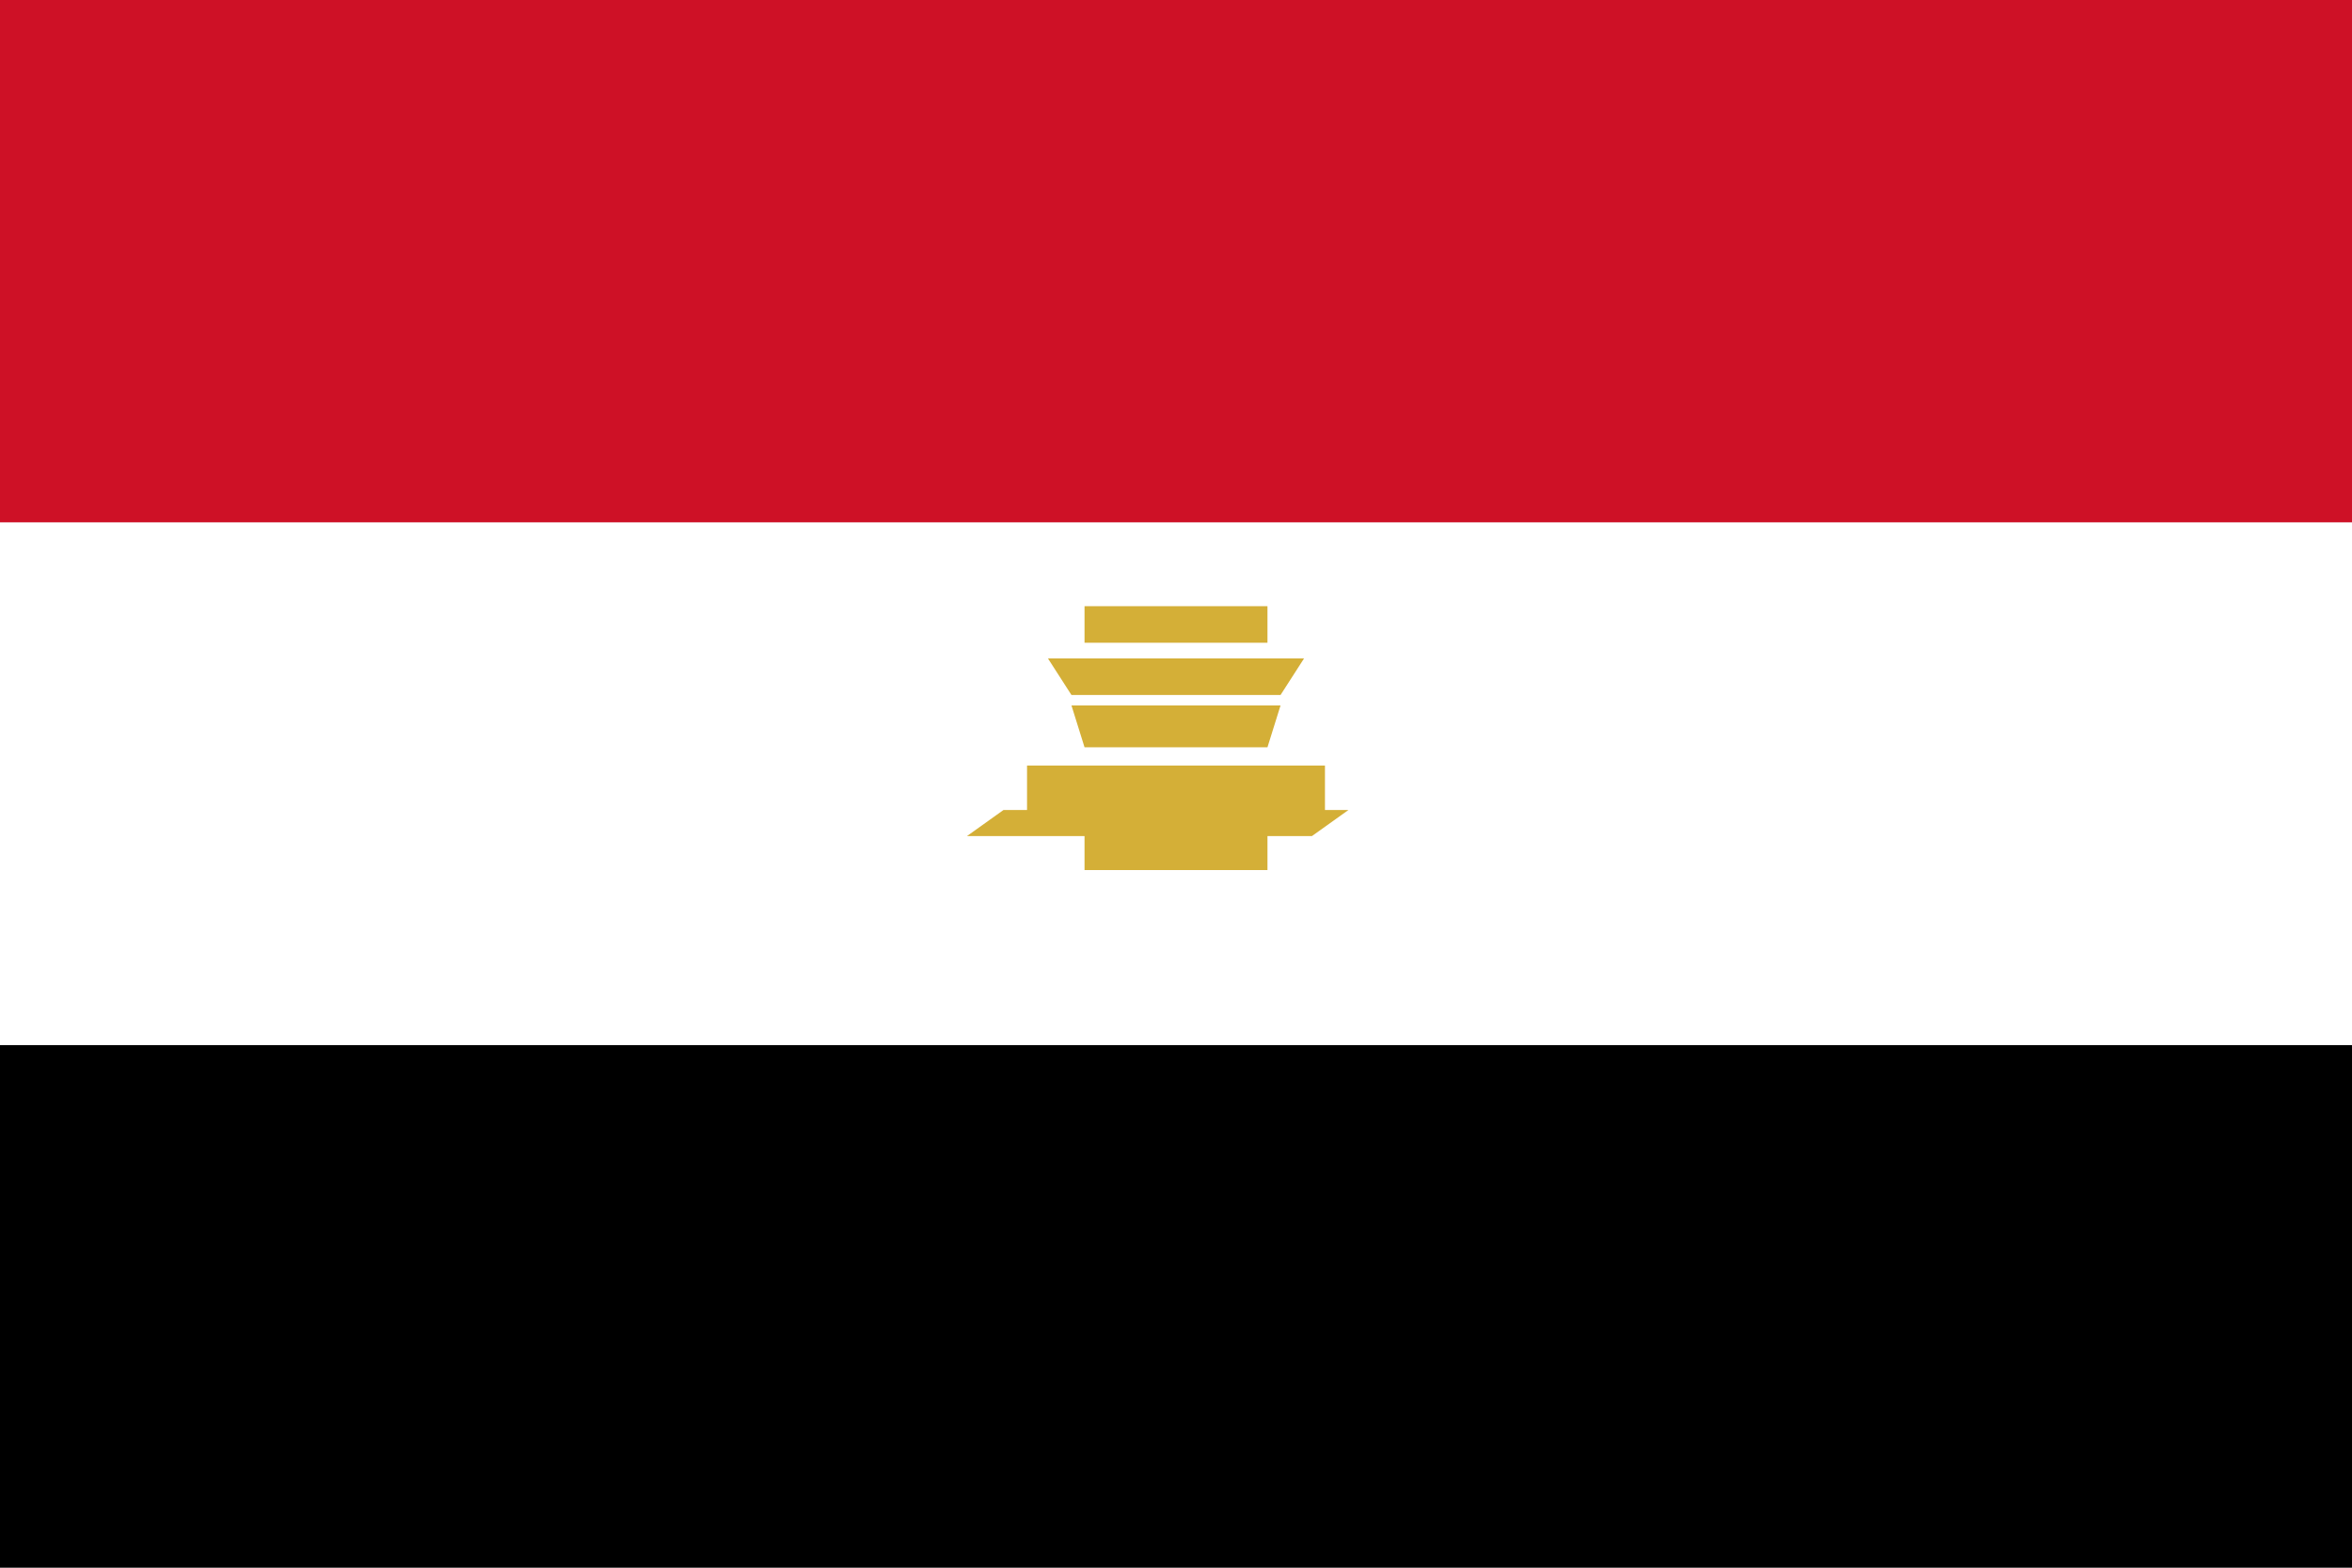
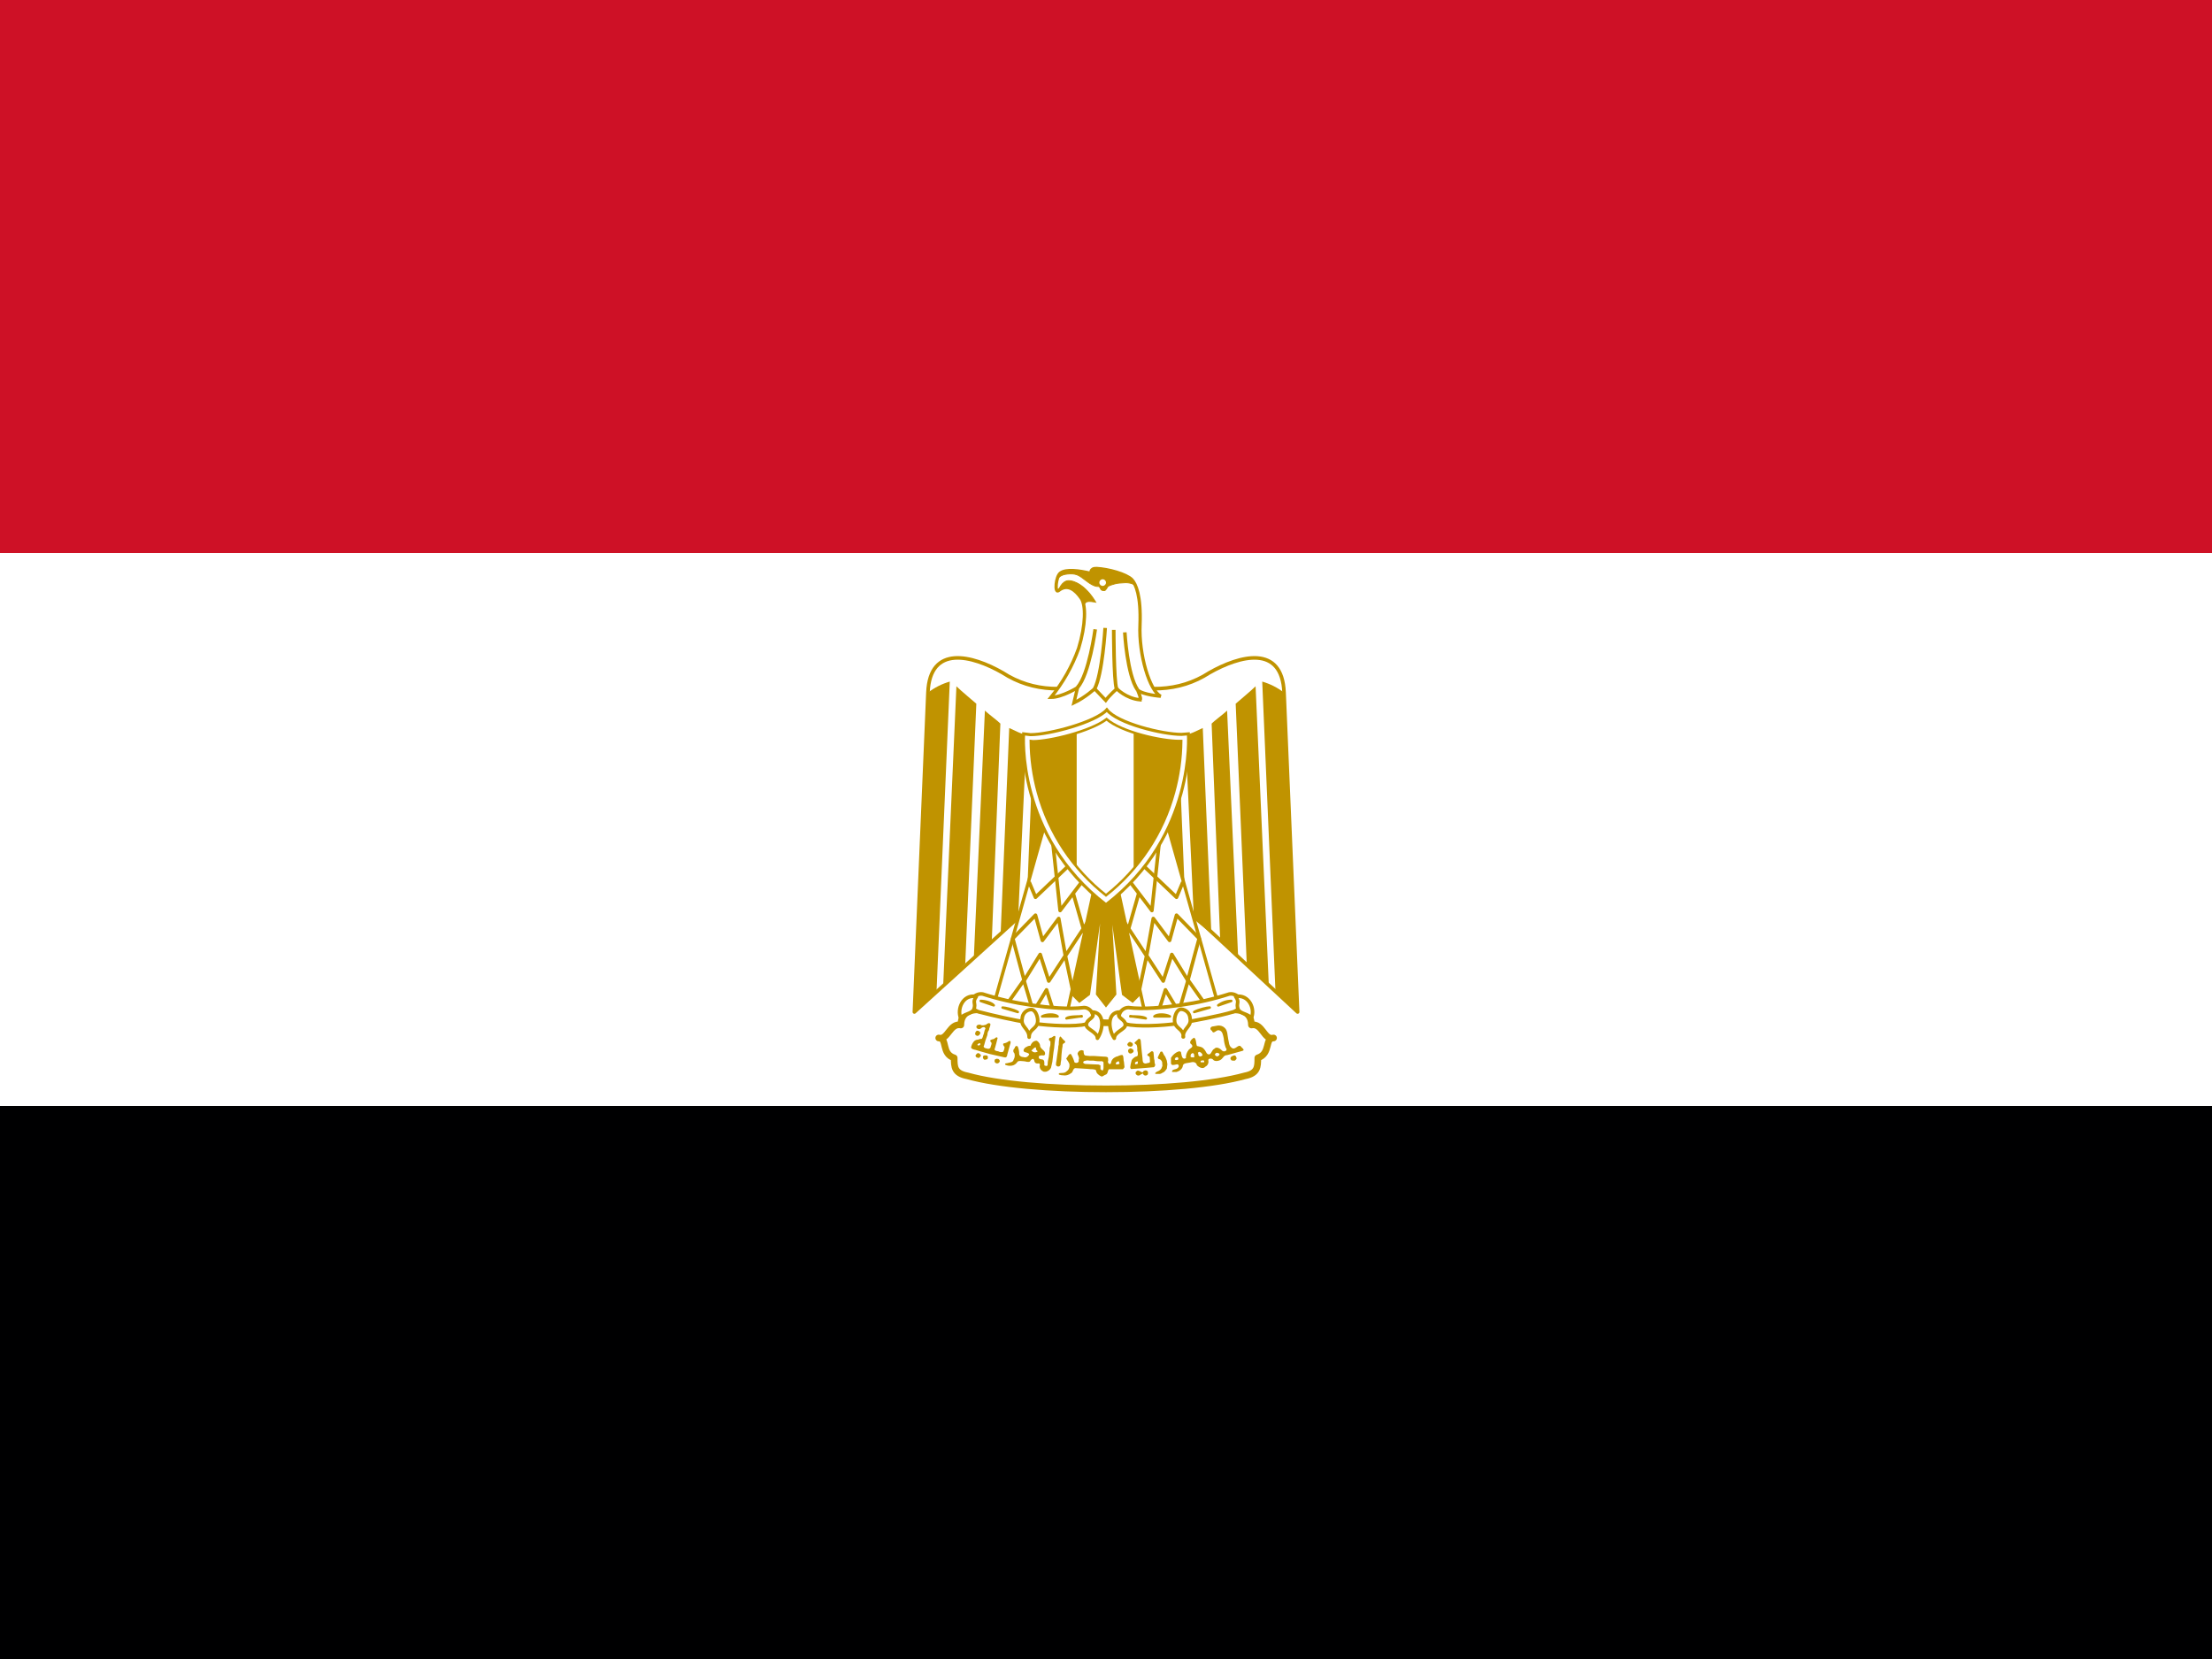
- <svg xmlns="http://www.w3.org/2000/svg" viewBox="0 0 900 600" role="img" aria-label="エジプト国旗">
-   <rect width="900" height="200" fill="#ce1126" />
-   <rect y="200" width="900" height="200" fill="#fff" />
-   <rect y="400" width="900" height="200" fill="#000" />
-   <g transform="translate(450 300)">
-     <path fill="#c8102e" d="M-42-67h84v8h-84z" opacity="0" />
-     <path fill="#d4af37" d="M-35-68h70v14h-70zM-49-48h98l-9 14h-80zm9 18h80l-5 16h-70zm-17 23h114v17H-57zm22 22h70v18h-70zm-31-5h132l-14 10H-80z" />
+ <svg xmlns="http://www.w3.org/2000/svg" xmlns:xlink="http://www.w3.org/1999/xlink" id="flag-icons-eg" viewBox="0 0 640 480">
+   <path fill="#000001" d="M0 320h640v160H0z" />
+   <path fill="#fff" d="M0 160h640v160H0z" />
+   <path fill="#ce1126" d="M0 0h640v160H0z" />
+   <g fill="#fff" stroke="#c09300" transform="translate(-40)scale(.8)">
+     <path stroke-linejoin="round" stroke-width="1.3" d="m450.8 302.4 68.5 63.6-4.9-115.5c-.7-17.5-15.9-13.5-27-7.2-11.1 7.2-24 7.2-37.4 2.5-13.5 4.7-26.3 4.7-37.4-2.5-11-6.3-26.3-10.3-27 7.2L380.7 366z" />
+     <path id="eg-a" fill="#c09300" stroke="none" d="m393.5 246.5-4.8 112.3-8 7.2 4.9-115.5a24 24 0 0 1 7.9-4m9.6 8-4 94-8 8.2 4.8-108.5c1.6 1.6 6.3 5.5 7.2 6.3m8.7 7.2-3.1 78.4-6.5 6.3 4-89.4c1.6 1.5 4.8 3.8 5.6 4.7m9.5 4-3.1 66.8-6.3 5.1 3.1-74.3c1.6.7 4.7 2.4 6.3 2.4m8.8 0-2.3 55.7-6.5 6.3 2.5-61.3c1.5 0 5.6 0 6.3-.7" />
+     <use xlink:href="#eg-a" width="100%" height="100%" transform="matrix(-1 0 0 1 900 0)" />
+     <path fill="#c09300" stroke-width="1.1" d="m453.2 315 9.6 43.8-3.2 3.2-3.3-2.5-5.4-39 2.3 39-3.2 4-3.1-4 2.3-39-5.5 39-3.3 2.5-3.2-3.2 9.6-43.7h6.4z" />
+     <g id="eg-b" fill="none" stroke-linejoin="round" stroke-width="1.3">
+       <path fill="#fff" stroke-width="1.2" d="m428.5 295.8-19.1 67.7 26.3 4 11.1-50.9z" />
+       <path d="m422.2 319 2.3 5.5 12.4-11.8" />
+       <path d="m430.8 305 2.6 24.3 7.9-10.4m-3.2 4 4.3 15m1.7-5.5-8.7 13.2m2.7 13.2-2.8-13.2-2.4-13.4-5.9 7.9-2.5-9.1-8.2 8.4 4.1 15.2 5.8-9.4 3.1 9.6 6-9.2" />
+       <path d="m415 362 5.3-7.5 3.4 11.5 4.8-8 3.1 9.6" />
+     </g>
+     <use xlink:href="#eg-b" width="100%" height="100%" transform="matrix(-1 0 0 1 900 0)" />
+     <g stroke-linecap="round" stroke-linejoin="round" stroke-width="1.3">
+       <path stroke-width="2.4" d="M450 393.8c20 0 39-1.6 50.2-4.7 4.7-.9 4.7-3.3 4.7-6.5 4.8-1.6 2.4-7.2 5.7-7.2-3.4 1-4-5.5-8-4.7 0-5.6-5.7-6.3-10.4-4.7-9.5 3.1-26.3 3.9-42.2 3.9-16-.8-32.6-.8-42.2-4-4.7-1.5-10.3-.8-10.3 4.8-4-.8-4.7 5.6-8 4.7 3.3 0 .8 5.7 5.6 7.2 0 3.2 0 5.6 4.8 6.5 11 3.1 30.2 4.7 50.1 4.7" />
+       <path d="M422.9 363.5c6.4.9 13.6 1.6 19.2.9 3.2 0 5.5 5.5-.9 6.3-5.5.7-14.3 0-19-.8a231 231 0 0 1-18.4-4c-5.6-2.4-1.6-7 1.6-6.4a105 105 0 0 0 17.5 4m54.2 0c-6.4.9-13.6 1.6-19 .9-3.4 0-5.7 5.5.7 6.3 5.6.7 14.3 0 19-.8 4-.8 12.8-2.3 18.4-4 5.6-2.4 1.6-7-1.6-6.4a105 105 0 0 1-17.5 4" />
+       <path d="M403 360.4c-4.8-.9-7 4.7-5.5 7.9.7-1.6 4-1.6 4.7-3.2.9-2.4-.7-2.4.9-4.7zm19.2 14.7c0-3.2 3.1-2.8 3.1-6 0-1.5-.8-4-2.4-4a3.4 3.4 0 0 0-3.2 3.2c-.7 3.1 2.5 3.6 2.5 6.8m22.7-9.1c4.7 0 4.2 6.3 2 9.5 0-2.3-4-3.2-4-4.8 0-2.4 3.6-2.4 2-4.7m52-5.6c4.9-.9 7.2 4.7 5.6 7.9-.7-1.6-4-1.6-4.7-3.2-.9-2.4.7-2.4-.9-4.7M478 375c0-3.2-3.2-2.8-3.2-6 0-1.5.8-4 2.4-4a3.4 3.4 0 0 1 3.2 3.2c.7 3.1-2.5 3.6-2.5 6.8zm-23-9c-4.7 0-4.2 6.3-2 9.5 0-2.3 4-3.2 4-4.8 0-2.4-3.6-2.4-2-4.7" />
+       <path stroke-width=".9" d="M404.7 362c1.6 0 4 .7 4.7 1.6zm7.9 2.4c.8 0 4 .7 5.5 1.6zm28.6 3.2c-1.5 0-4.7 0-5.5.7l5.5-.8zm-8.7 0c-.9-.9-4-.9-5.6 0zm62.8-5.6a8 8 0 0 0-4.7 1.6zm-7.8 2.4c-1 0-4 .7-5.6 1.6zm-28.7 3.2c1.5 0 4.7 0 5.6.7l-5.6-.8zm8.7 0c.9-.9 4-.9 5.6 0z" />
+       <g fill="#c09300" stroke="none">
+         <path d="M403.3 374.6q-.8-.3-.6-1 .3-1 1-.8c.4 0 .9.6.9.8l-.4.7-.2.1q-.1.3-.7.2m55 3.9q-.4-.2-.6-.7c0-.4.6-1 1-1l.8.4q.5.6-.1 1.2-.5.3-1.1 0zm.3 2.5q-.5-.2-.6-.8t.5-.9l.4-.2.4.2q.6.2.7.8 0 .5-.7.8-.4.3-.7 0z" />
+         <path d="M407.8 370q-.7.1-1.2.6c-.6.1-1.4.5-2 0-.6-.1-1.4 0-1.5.8.1.7 1 1 1.6.6.4-.5 1.5-.9 1.7 0-.5.8-.4 1.7-.8 2.4q-.1.7-.5 1.3-.8 0-1.4.3a2 2 0 0 0-1.6.8q-.7.9-.9 2c.1.6 1 .8 1.6.9l2 .6 3.2.9 4.8 1.1.5.1c.7.2 1-.5 1-1l1-3.6c.2-.5.5-1.5-.4-1.3q-.7.6-1.6.8c-.9 0-.4 1 0 1.3q0 1-.5 1.8-.9.3-1.8-.2c-.5 0-1.7-.3-1.2-1l.5-1.8.5-2c-.4-.7-1 .3-1.5.4s-1.6.3-1 1c.6.4.2 1.1 0 1.7 0 .7-.8 1-1.4.7-.6 0-1.5-.5-1-1.1l.5-1.8.7-2q0-1 .6-1.8c0-.7.5-1.3.5-2q0-.4-.4-.4zm-3.7 7.3h.3q.3.3 0 .6l-.3.2q-.7 0-.6-.3l.3-.3zm-1 5q-.7-.5.3-1.3.4-.3.9.1.9.6 0 1.3-.2.3-.5.2t-.7-.2zm3 1a1 1 0 0 1-.6-1.1q.1-.6.9-.5.9-.1.9.7 0 .5-.3.7zm89.2 0q-.3-.1-.3-.5 0-.6.8-.9.9-.5 1.2.2.5.8-.1 1.2-.2.4-.8.3-.7 0-.8-.2zm-85 1.2q-.6-.1-.6-.8 0-.4.2-.6l.6-.2.6.1q.8.6.3 1.2t-1.2.3zm21.8 1-.2-.3q0-.9.2-1.7l.2-1.5.4-2.8q0-.8.2-1.4 0-1.2.2-2.2c0-.3.3-1 .6-.6q.6.8 1.4 1.5c.4.3 0 .7-.3.8q-.6.3-.5 1l-.2 1.2-.2 2-.1 1.8-.2 1.2q.1.7-.4 1.1-.6.3-1-.1zm29.7-9.8-1.3 1.2c-.6.5.5.7.6 1.1q.3.9.2 1.8.3.9.2 1.7c0 .7-.8.5-1.2.9q-.6.4-1 1l-.4 1.6c0 .5-.3 1 0 1.4l.1.2h.5l1.5-.1 3.7-.3 2.2-.2c.6.1.9-.5.9-1-.4-.7-.1-1.4-.4-2l-.2-2.2c0-.6-.7-.8-1-.4l-1.2.9c-.3.6.6.6.8 1l.1 1.5c.1.6-.5.6-1 .7q-.9.4-1.5-.3-.2-.7-.2-1.5l-.3-2.7-.3-3.2c0-.5-.1-1.2-.8-1.1m-.6 8.2h.3v.8l-.3.1-.4.1h-.2q-.3-.3.1-.8zm-30-9.2c-.3 0-.8.7-1.2.6-.9.1-.8 1-.1 1.3v.8c.1.8-.4 1.5-.3 2.3l-.3 2.6q-.4 1.4-.4 2.7c-.1.8-.7.5-1.2.3v-1q0-1.2-1.2-1.2-1-.1-.8-1.1.6-.4 1.5-.3c1 .2.9-1.1.4-1.6s-1.2-1-1.4-1.6q0-1.3-1.2-2.1c-1.1-.1-2 .8-2.3 1.8q-.8 0-1.4.4c-.7.2-1.7 1.4-.7 1.9.5.1 2.2.5 1.4 1.2q-.7 1-1.9.6c-.7 0-1.5-.4-1.5-1.2q0-1.2-.4-2.3c-.2-.8-1.1-.6-1.2.2q-1 1-.1 2 .3 1.2-.3 2.2c-.2 1-1.2 1-1.9 1.2-.3.2-1.6 0-1.1.7a4 4 0 0 0 2.4.3q1.2-.2 2-1.4c.5-.5 1.4-.2 2.2-.2.7 0 1.5.5 2.3.1.2-.5 1.2-1.5 1.5-.5q.2 1.4 1.5 1.2c.9 0 .5.6.5 1.2q.2 1.3 1.5 1.8h.8q1.2-.3 1.8-1.4l.5-2.2.4-3.4q.3-1.5.4-3.2l.3-2.3q0-.6-.5-.4m-6.7 4.1q.2 0 .2.5t.5.8v.3l-.8.2q-.7 0-1.2-.5l-.2-.2.3-.2.5-.5q.4-.4.7-.4m66-7.9-1.7.3c-1 0-1.5 1-.5 1.6.6 1.5 1.5-.4 2.5-.2 1.4.2 1.5 1.8 1.8 3q.1 1.6.7 3.3c1 1.1-.7 1.8-1.4 1-.6-.7-2-1.5-2.7-.6-.9.4-1 1.6-1.7 2-1.2.3-1.3-1.2-2-1.8-.6-.9-1.7-1-2.6-1.2-.4-.9-.2-2.4-1-3-.8.3-2.2 1.7-1 2.4 1 1-.5 1.4-1 2q-1.1 1.4-1 3c-1.3.7-1.5-.8-1.7-1.7 0-1.1-1-.8-1.7-.4q-1.3.8-2 2v2c.2.9 1.2.5 1.8.4 1-.4 1.4.7.6 1.3-.6.6-2.2.3-2 1.4h1.6c1-.3 2.2-1.1 2.3-2.3.2-1 1.7-.9 2.5-1.1 1-.3 2.3-.4 2.6 1 .7.7 2.2 1.5 3 .5a2 2 0 0 0 1.1-2.3c-.1-.8 1.3-.8 1.7-.3.5.8 2.1.6 2.9 0s1-1.6 2.2-1.6l5.4-1.5c1.4-.3-.2-1.2-.6-1.8-1-.5-2 1.7-3.2.6-1-.7-.9-2-1.2-3.1-.3-1.4-.2-3-1.2-4q-1-1-2.5-.9m-6.8 9.5.5.2q.6.4.7 1 0 .2-.3.3l-.5.2q-.5-.1-.7-.5v-.4q-.3-.5 0-.6zm6.5.4q.5 0 .8.3.2.5-.4.8l-.5.2-.4-.3q-.3-.1-.3-.4.1-.5.8-.7zm-9 0q.3 0 .4.2.3.2.3.6v.6q.2.3-.6.2c-.8-.1-.7 0-.7-.6q0-.5.3-.7t.4-.2zm-5.4 1.5.4.4q0 .4-.2.6-.6.2-1 0v-.1q-.3-.2 0-.3v-.1l.2-.3zm9.2 1.2.5.1v.6h-1.2l-.1-.2q0-.3.2-.4zm-17.1 4.8q-.3 0-.1-.2.3-.4.8-.6a3 3 0 0 0 1.4-1l.4-1-.1-1.4a2 2 0 0 0-.8-1q-.6 0-.8-.6l.4-.9.6-1.2q.6-.3.8.2l.5 1q.4.4.6 1l.4 1 .2 1.3-.2 1.6-.6.8q-.4.5-1 .7-.4.3-.9.4H468zm-6.9.4q-.3-.2-.3-.6c0-.4 0-.3.3-.6q.4-.6 1.4 0t1 .1q.2-.4 1-.5l.5.2q.3.2.3.7c0 .5 0 .5-.3.8q-.3.2-.7.2a1 1 0 0 1-.8-.6q0-.4-.2-.1l-.2.1q-.4.1-.8.5l-.5.1q-.4 0-.7-.3m-19.8-8.9q-1.2.1-1.5 1.3c.2.7.8 1.5.4 2.2.3 1-.8 1.4-1.5.9q-.4-1.5-1.3-3c-.8-.2-1.1 1.1-1.7 1.6.3.7 1.1 1.4 1.2 2.3q.1 1.6-1.1 2.4c-.7.7-1.7.5-2.5.6-1 .6.7.8 1.2.8q1.6.3 3-.8c.7-.3.6-1.7 1.5-1.8l4.8.3c.8.2 2.1-.1 2.7.5 0 1 1 1.8 1.9 2.2.5.2 1-.5 1.5-.6 1-.3.7-1.5 1.3-2h5c.2 0 .3-.5.6-.7l-.2-1.9c-.3-.8 0-1.8-.5-2.5-.9-.2-1.6.5-2.4.6q-1.6.7-1.8 2.3c-.5.9-1.4-.2-1-1l-.1-1c-.5-.5-1.4-.3-2.1-.4l-3-.2q-1.5.1-2.7-.1c-1 0-1-1-1-1.8zm2 3.7 1 .1h1.3q1.5.3 3 .2.3 0 .6.4v2q0 .5-.2.8l-.2.2-.7-.5v-1.4l-.7-.3-2.6-.1-2-.1q-.5 0-.9-.4-.2-.4.4-.7zm11.3.3q.2 0 .2.3l.2.5q0 .2-.2.2-.8.3-1.2 0l.2-.6z" />
+       </g>
+     </g>
+     <path stroke-width="1.1" d="M450 327.2c32.6-25 29.8-61.8 29.8-61.8l-2.5.2c-6.9 0-23.2-4-27-8.9-4 4.5-20.8 9-27.6 9l-2.5-.3s-2.9 36.7 29.8 61.8z" />
+     <path stroke-width=".9" d="M477.2 268h-.8c-6.2 0-20.6-3.1-26.2-7.9-5.8 4.4-20.5 8-26.6 8l-.8-.1a73 73 0 0 0 2.6 18.7 71 71 0 0 0 24.6 37.1 71 71 0 0 0 24.6-37.2 73 73 0 0 0 2.6-18.6z" />
+     <path fill="#c09300" stroke="none" d="M439.4 265a62 62 0 0 1-16.6 3l.1 4.1a73 73 0 0 0 2.5 14.5 71 71 0 0 0 14 26.8zm20.6 0v49.2a71 71 0 0 0 14.6-27.6 73 73 0 0 0 2.5-14.5l.1-4h-.8c-3.8 0-10.4-1.2-16.4-3.2z" />
+     <g stroke-width="1.3">
+       <path stroke-width="1.2" d="M462.3 253c.7.1-.9-3.5-.9-3.5 1.8 1.8 8.4 2.3 8.4 2.3-4-1.8-8-15.1-7.5-25.8.4-10.6-1.5-14.8-3-16.4-2-2-8.5-3.8-12.7-4-2.5-.1-2 1.8-2 1.8-4.5-1.1-9-1.6-11-.2-1.8 1.2-2.2 7.5-.8 6.4 3.3-2.7 6.2-.2 8.2 2.7 1.8 2.5 1.7 9.7-.9 18.2a60 60 0 0 1-10 17.7c4 0 9.6-3.5 9.6-3.5l-1.3 5.5c4.2-2 7.5-5.1 7.5-5.1l4 4.2c1.3-1.8 4-4.2 4-4.2s3.3 3.5 8.4 4z" />
+       <path fill="none" d="M446.1 227.6s-2.2 16.4-6.4 21m10-21.5s-1 16.7-3.8 22m6.9-21.3s0 18.2 1 21.3m3-20.4s.8 15.3 4.6 20.8" />
+       <path fill="#c09300" stroke-width=".3" d="M442 219.6a8 8 0 0 0-1-3.3c-2-3-4.9-5.4-8.2-2.7 0 0 1.1-3.5 3.6-3.6 1.8-.1 6.1 1.4 9.9 7.8 0 0-2.8-.6-3.5 0-1.2 1-.7 1.8-.7 1.8z" />
+       <path fill="#c09300" stroke-width=".3" d="M432.4 209.3q.4-1.6 1.3-2.1c2-1.4 6.4-1 10.9.2 0 0-.4-1.9 2-1.8 4.2.2 10.6 2 12.6 4a8 8 0 0 1 1.5 2.4c-1-1.4-3.8-1.3-4.5-1.2-1 .1-1.7 0-3.1.4q-1.2.3-2.3.8c-.4.4-.8 1.6-1.4 1.6-1 0-1-.2-1.3-.5q-.4-1-.9-1-1.6.2-5-2.5c-2.3-1.8-3.2-2.2-6-2-3 .2-3.8 1.9-3.8 1.9z" />
+       <circle cx="448.8" cy="210.7" r="1.2" stroke="none" />
+     </g>
  </g>
</svg>
